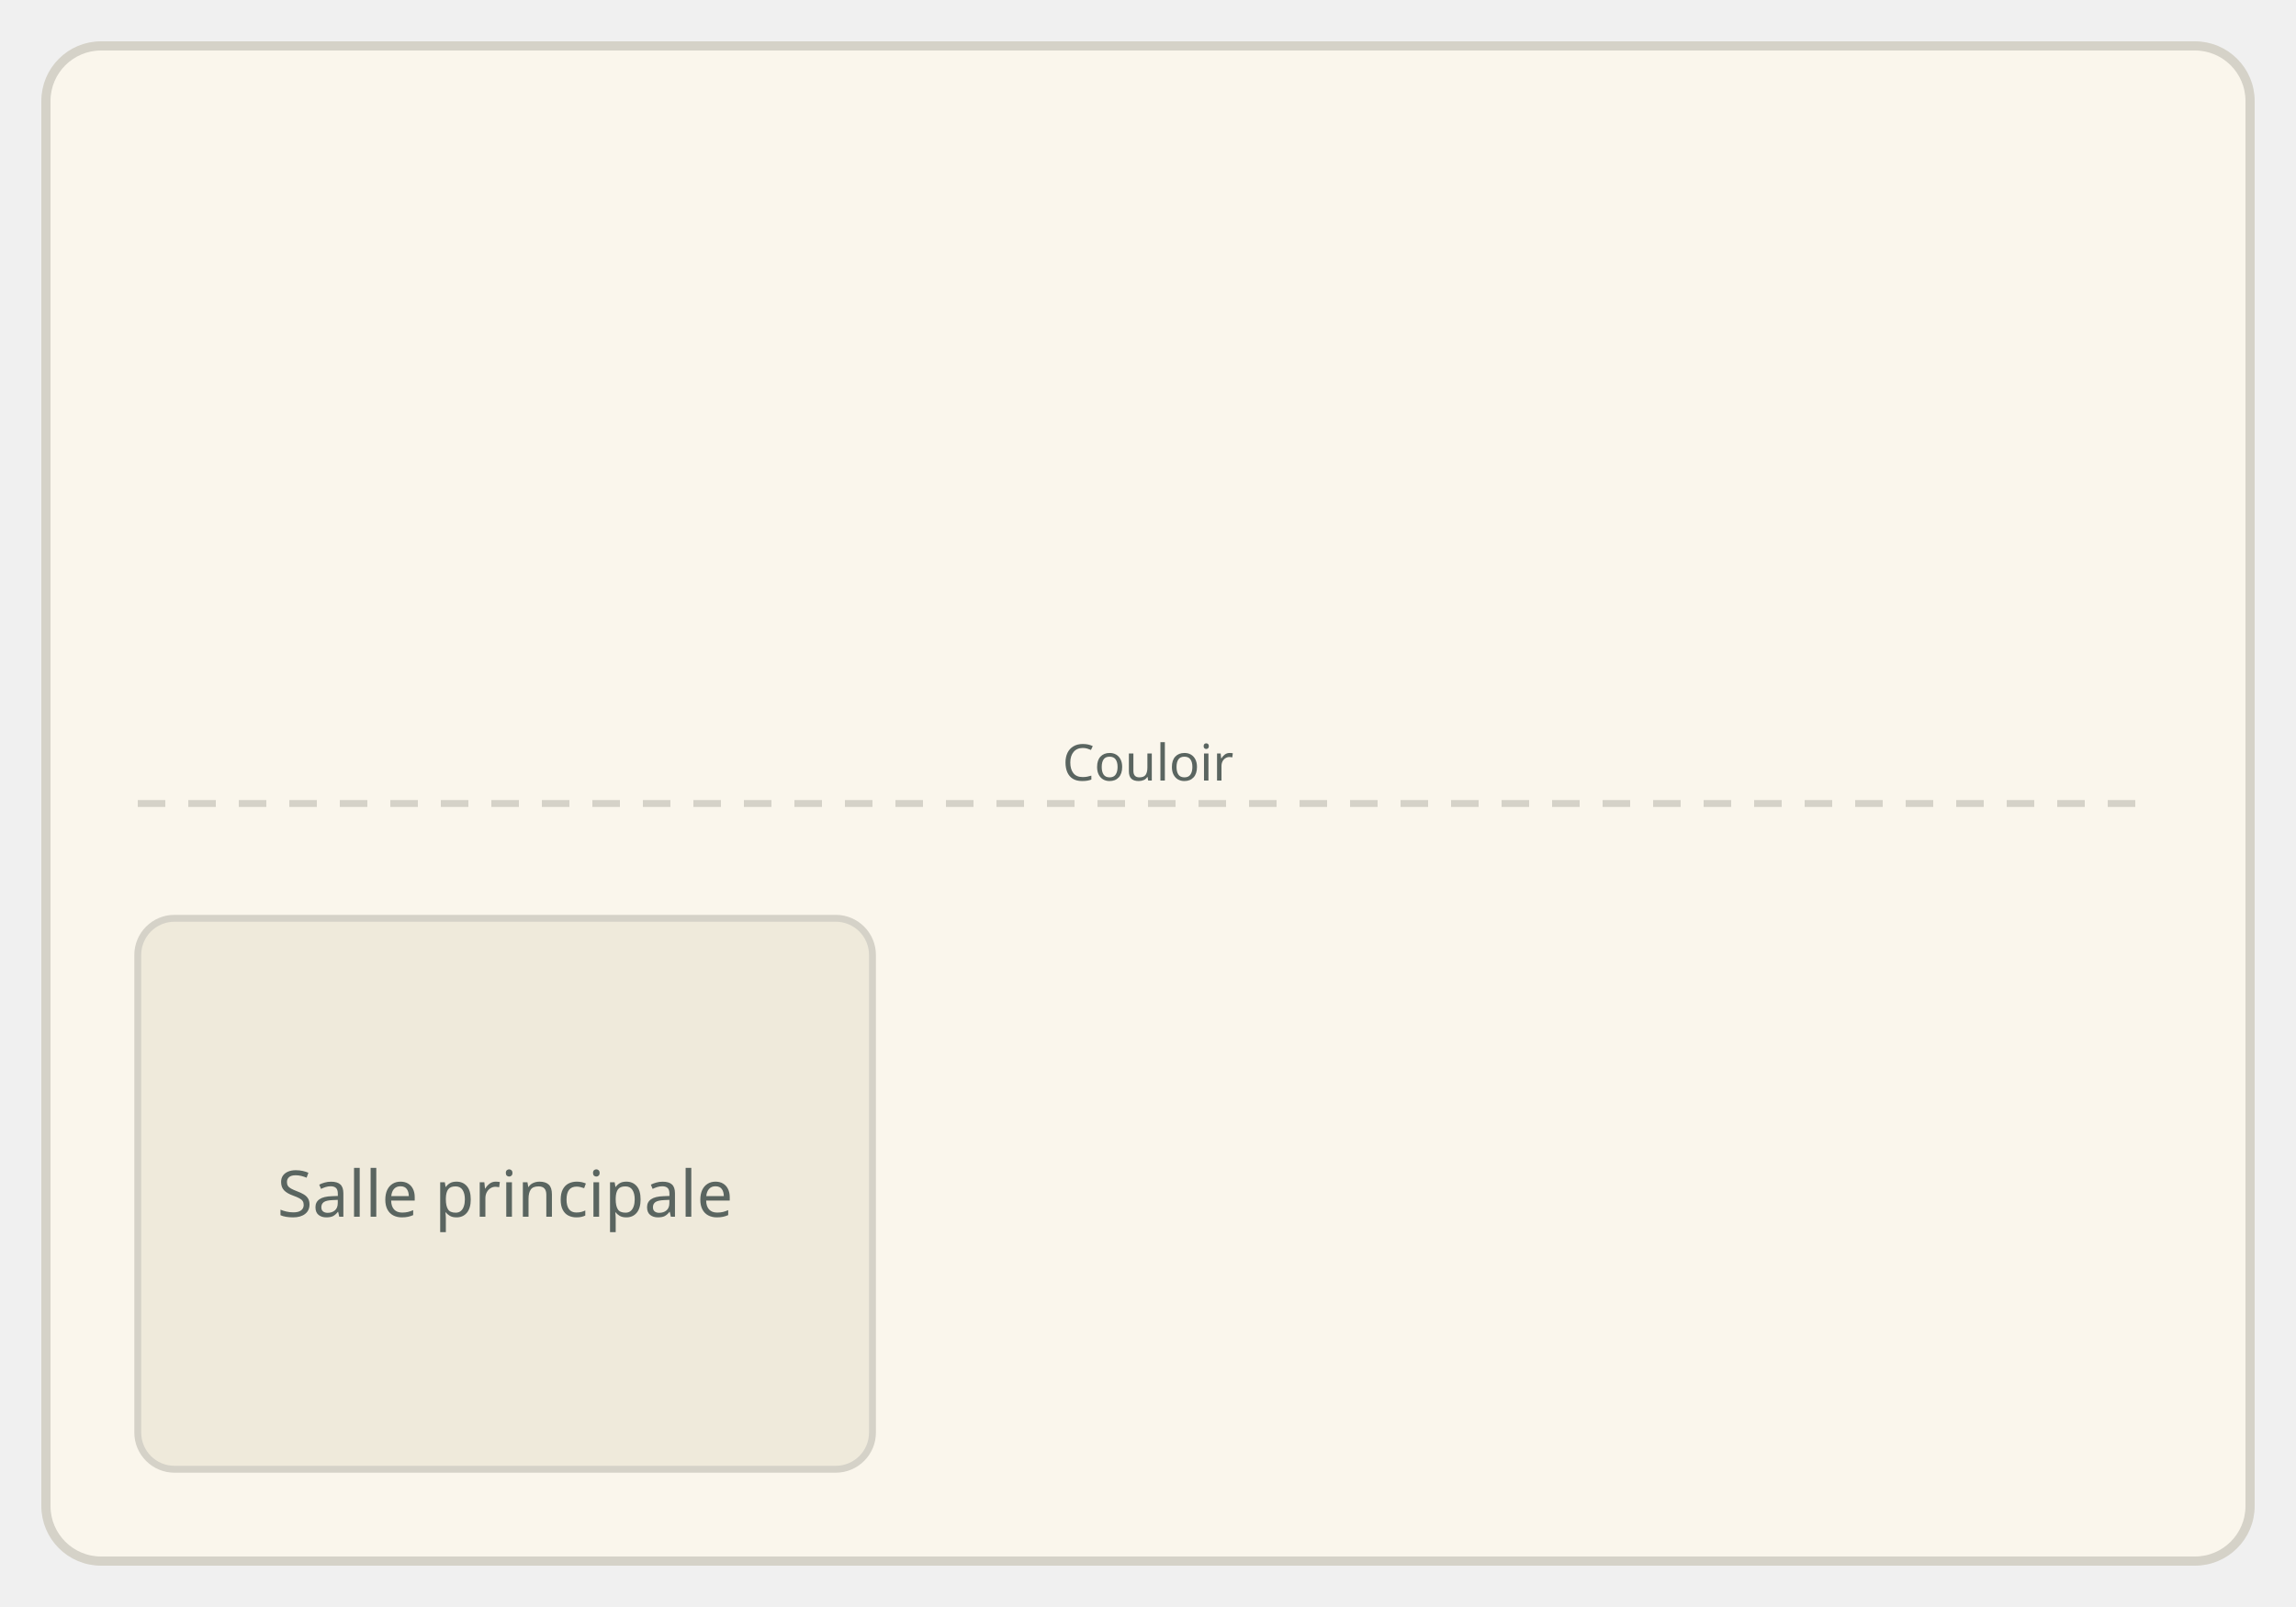
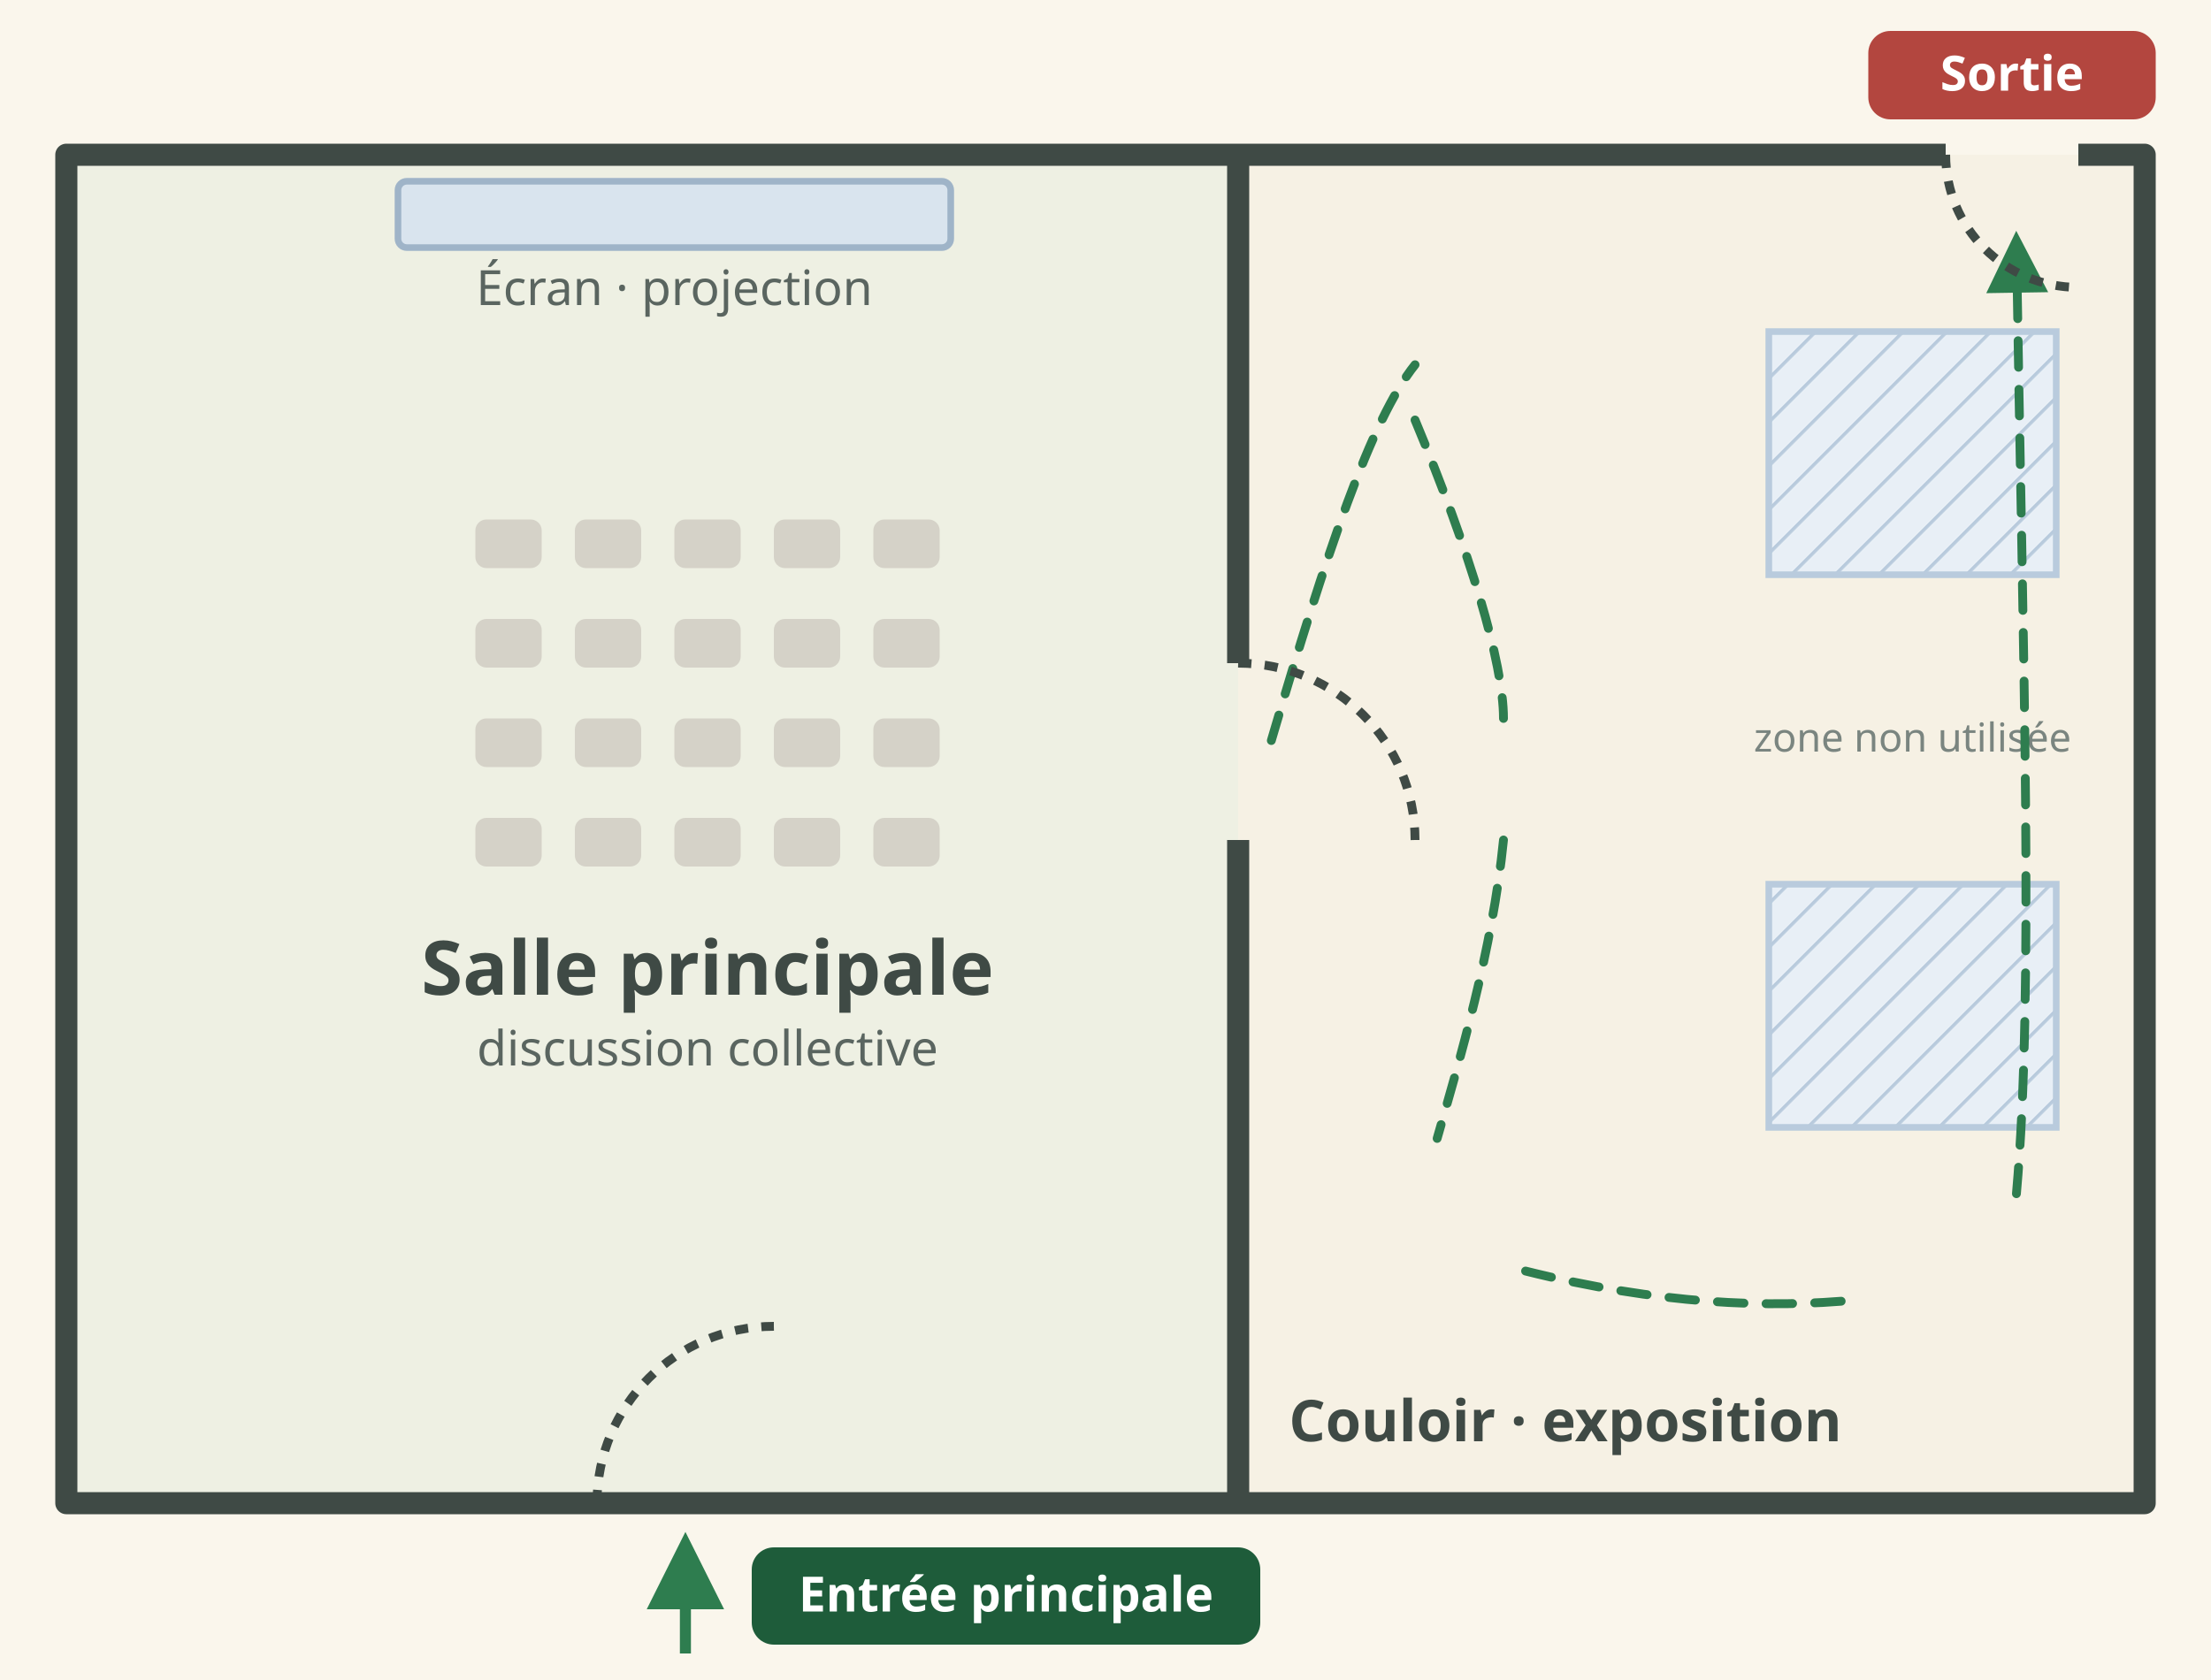
- <svg xmlns="http://www.w3.org/2000/svg" viewBox="0 0 1000 700" role="img" aria-label="Plan provisoire du lieu">
-   <rect x="20" y="20" width="960" height="660" rx="24" fill="#FAF6EC" stroke="#D5D2C8" stroke-width="4" />
-   <rect x="60" y="400" width="320" height="240" rx="16" fill="#EFEADB" stroke="#D5D2C8" stroke-width="3" />
-   <text x="220" y="530" text-anchor="middle" font-family="sans-serif" font-size="28" fill="#5A6560">Salle principale</text>
-   <path d="M60 350 H940" stroke="#D5D2C8" stroke-width="3" stroke-dasharray="12 10" />
-   <text x="500" y="340" text-anchor="middle" font-family="sans-serif" font-size="22" fill="#5A6560">Couloir</text>
+ <svg xmlns="http://www.w3.org/2000/svg" viewBox="0 0 1000 760" role="img" aria-label="Plan simplifié du lieu : salle principale à gauche, couloir d’exposition à droite">
+   <defs>
+     <pattern id="hatch" width="14" height="14" patternUnits="userSpaceOnUse" patternTransform="rotate(45)">
+       <rect width="14" height="14" fill="#E8EFF6" />
+       <line x1="0" y1="0" x2="0" y2="14" stroke="#B9CBDD" stroke-width="3" />
+     </pattern>
+     <marker id="arrow" viewBox="0 0 10 10" refX="8" refY="5" markerWidth="7" markerHeight="7" orient="auto-start-reverse">
+       <path d="M0 0 L10 5 L0 10 z" fill="#2E7D4F" />
+     </marker>
+   </defs>
+   <rect width="1000" height="760" fill="#FAF6EC" />
+   <rect x="30" y="70" width="530" height="610" fill="#EEF0E3" />
+   <rect x="560" y="70" width="410" height="610" fill="#F6F1E4" />
+   <rect x="180" y="82" width="250" height="30" rx="4" fill="#D9E4EE" stroke="#9FB4C8" stroke-width="3" />
+   <text x="305" y="138" text-anchor="middle" font-family="system-ui, sans-serif" font-size="22" fill="#5A6560">Écran · projection</text>
+   <g fill="#D5D2C8">
+     <rect x="215" y="235" width="30" height="22" rx="5" />
+     <rect x="260" y="235" width="30" height="22" rx="5" />
+     <rect x="305" y="235" width="30" height="22" rx="5" />
+     <rect x="350" y="235" width="30" height="22" rx="5" />
+     <rect x="395" y="235" width="30" height="22" rx="5" />
+     <rect x="215" y="280" width="30" height="22" rx="5" />
+     <rect x="260" y="280" width="30" height="22" rx="5" />
+     <rect x="305" y="280" width="30" height="22" rx="5" />
+     <rect x="350" y="280" width="30" height="22" rx="5" />
+     <rect x="395" y="280" width="30" height="22" rx="5" />
+     <rect x="215" y="325" width="30" height="22" rx="5" />
+     <rect x="260" y="325" width="30" height="22" rx="5" />
+     <rect x="305" y="325" width="30" height="22" rx="5" />
+     <rect x="350" y="325" width="30" height="22" rx="5" />
+     <rect x="395" y="325" width="30" height="22" rx="5" />
+     <rect x="215" y="370" width="30" height="22" rx="5" />
+     <rect x="260" y="370" width="30" height="22" rx="5" />
+     <rect x="305" y="370" width="30" height="22" rx="5" />
+     <rect x="350" y="370" width="30" height="22" rx="5" />
+     <rect x="395" y="370" width="30" height="22" rx="5" />
+   </g>
+   <text x="320" y="450" text-anchor="middle" font-family="system-ui, sans-serif" font-size="34" font-weight="700" fill="#3F4A45">Salle principale</text>
+   <text x="320" y="482" text-anchor="middle" font-family="system-ui, sans-serif" font-size="22" fill="#5A6560">discussion collective</text>
+   <rect x="800" y="150" width="130" height="110" fill="url(#hatch)" stroke="#B9CBDD" stroke-width="3" />
+   <rect x="800" y="400" width="130" height="110" fill="url(#hatch)" stroke="#B9CBDD" stroke-width="3" />
+   <text x="865" y="340" text-anchor="middle" font-family="system-ui, sans-serif" font-size="18" fill="#7A8580">zone non utilisée</text>
+   <text x="708" y="652" text-anchor="middle" font-family="system-ui, sans-serif" font-size="26" font-weight="700" fill="#3F4A45">Couloir · exposition</text>
+   <path d="M575 335 C600 250, 620 190, 640 165 M640 190 C665 250, 680 300, 680 325 M680 380 C675 430, 660 480, 650 515 M690 575 C750 590, 800 592, 840 588 M912 540 C920 450, 915 300, 912 110" fill="none" stroke="#2E7D4F" stroke-width="4" stroke-dasharray="12 10" stroke-linecap="round" marker-end="url(#arrow)" />
+   <g fill="none" stroke="#3F4A45" stroke-width="10" stroke-linejoin="round">
+     <path d="M350 680 H30 V70 H560 M560 70 H880 M940 70 H970 V680 H350" />
+     <path d="M560 70 V300 M560 380 V680" />
+   </g>
+   <g fill="none" stroke="#3F4A45" stroke-width="4">
+     <path d="M560 300 A80 80 0 0 1 640 380" stroke-dasharray="6 6" />
+     <path d="M270 680 A80 80 0 0 1 350 600" stroke-dasharray="6 6" />
+     <path d="M880 70 A60 60 0 0 0 940 130" stroke-dasharray="6 6" />
+   </g>
+   <line x1="310" y1="748" x2="310" y2="700" stroke="#2E7D4F" stroke-width="5" marker-end="url(#arrow)" />
+   <rect x="340" y="700" width="230" height="44" rx="10" fill="#1E5C3A" />
+   <text x="455" y="729" text-anchor="middle" font-family="system-ui, sans-serif" font-size="22" font-weight="700" fill="#FFFFFF">Entrée principale</text>
+   <rect x="845" y="14" width="130" height="40" rx="10" fill="#B3463F" />
+   <text x="910" y="41" text-anchor="middle" font-family="system-ui, sans-serif" font-size="22" font-weight="700" fill="#FFFFFF">Sortie</text>
</svg>
